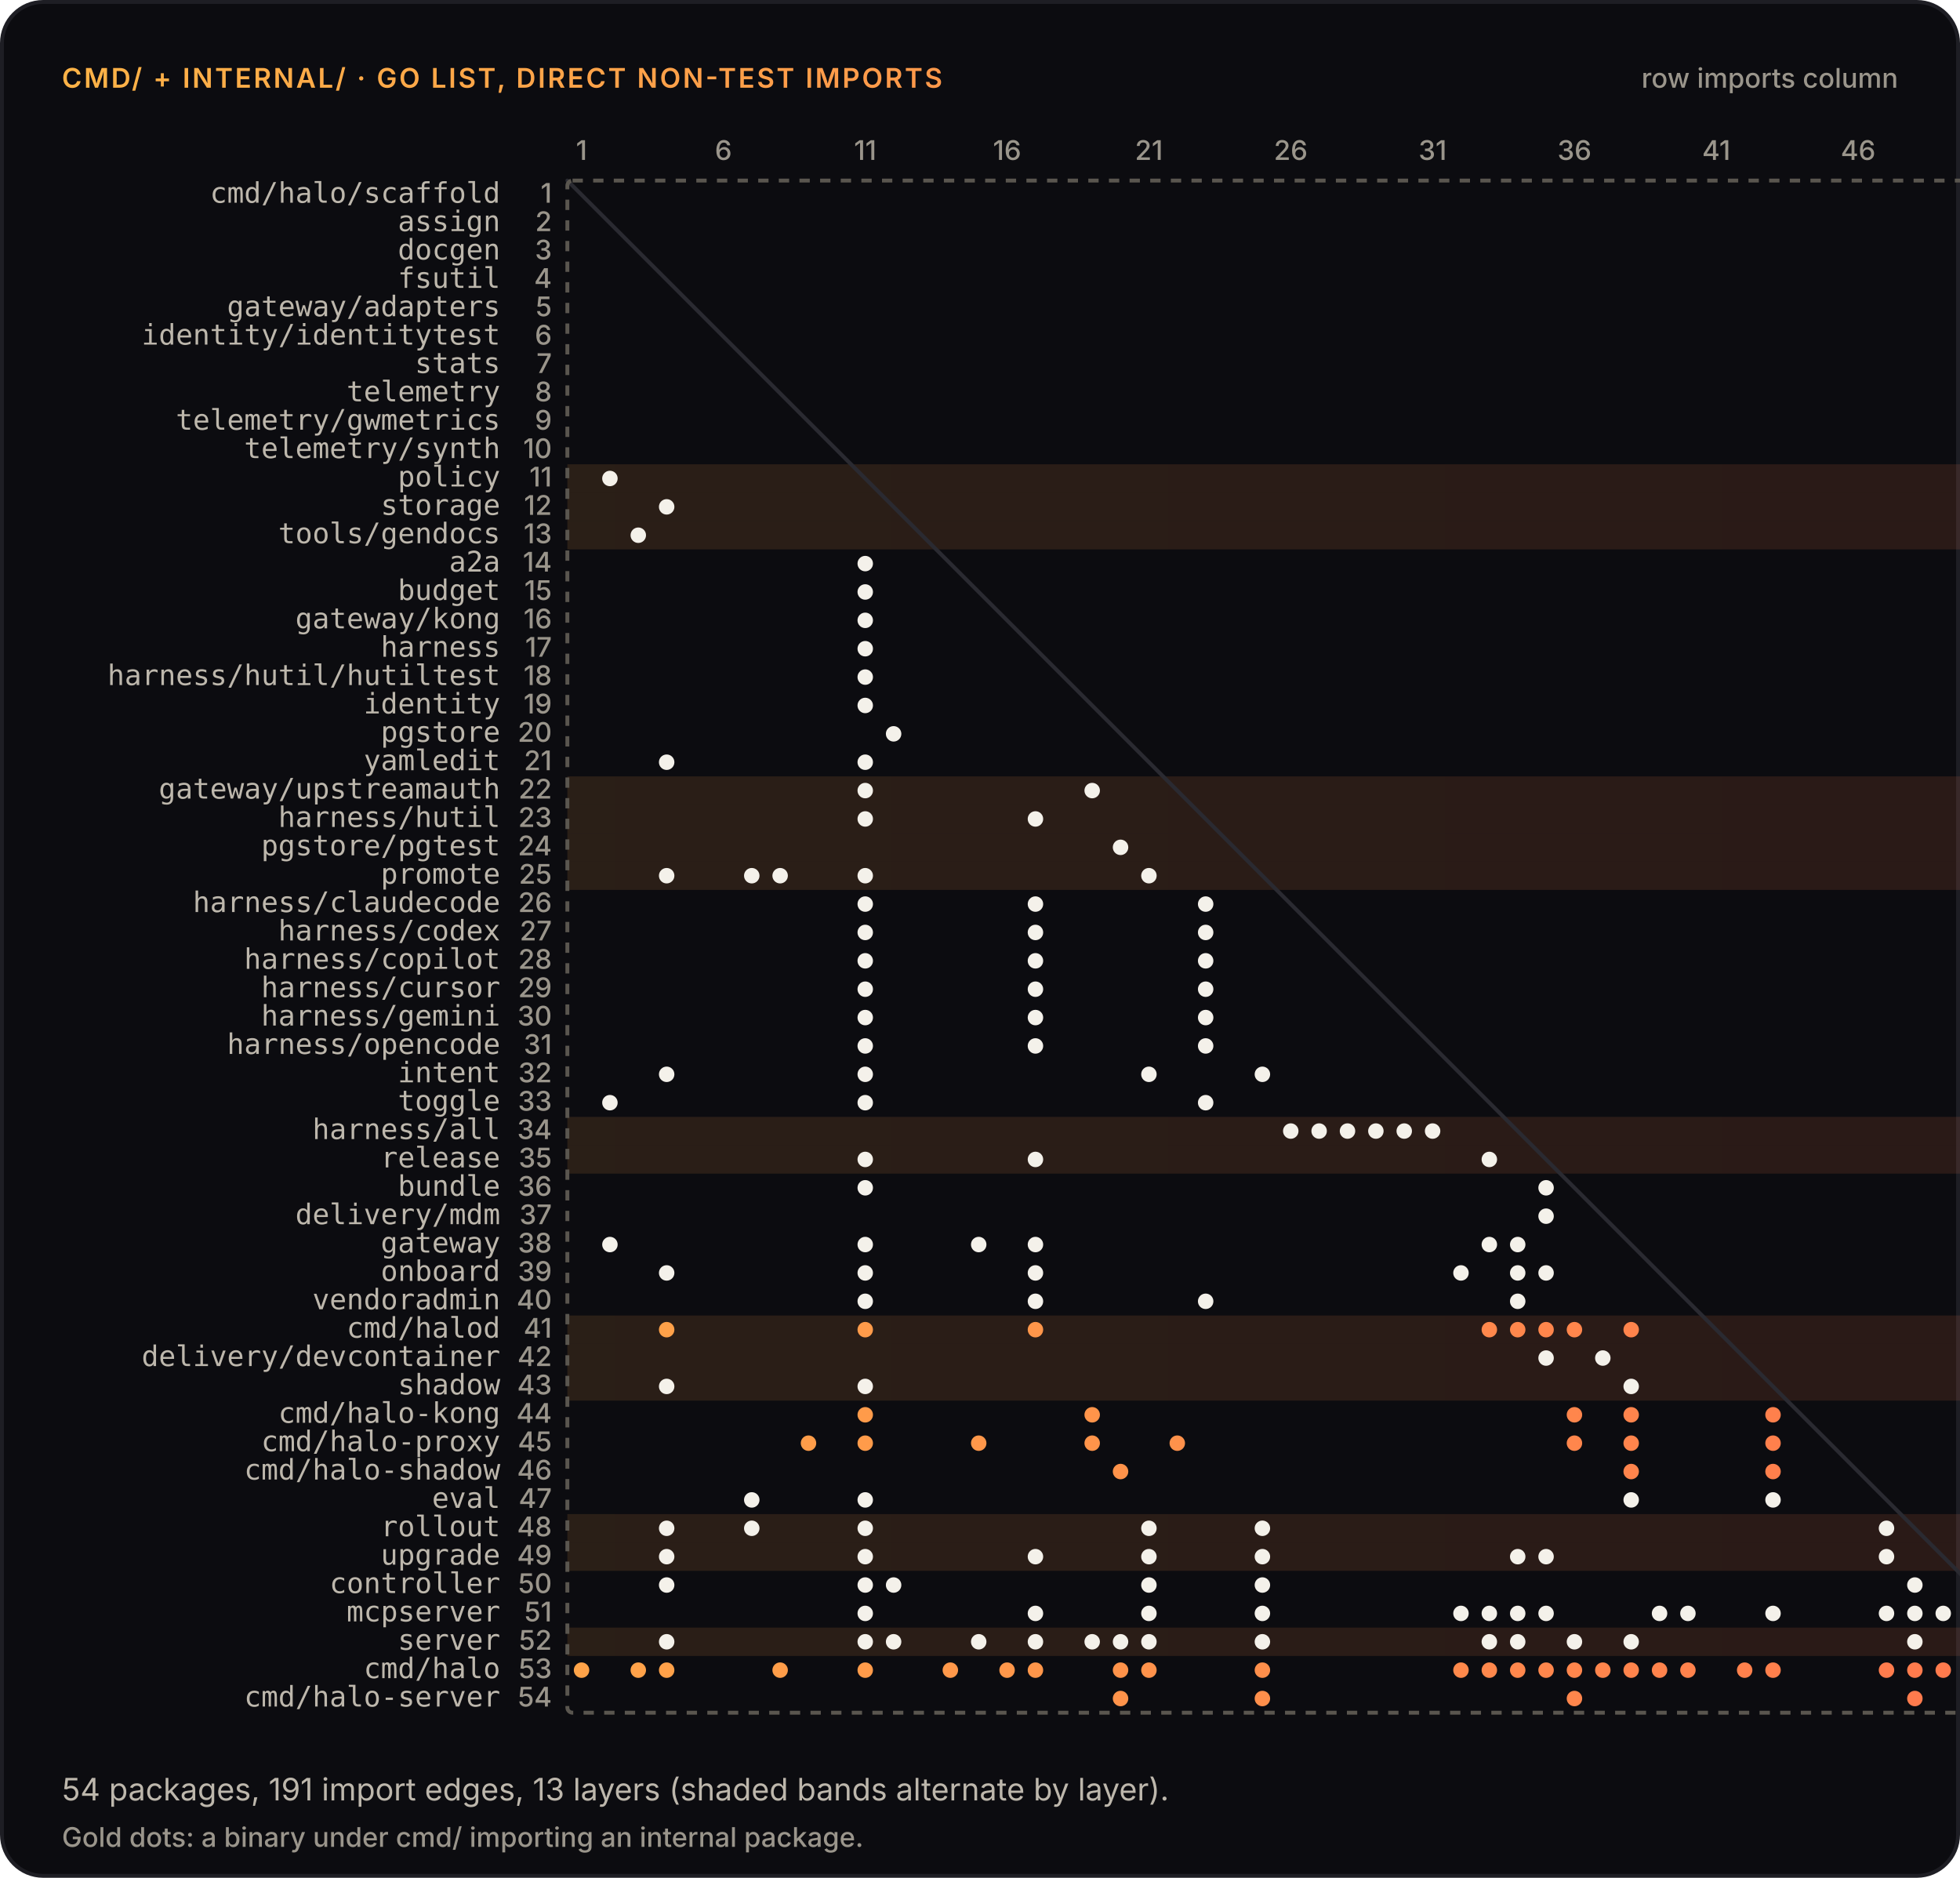
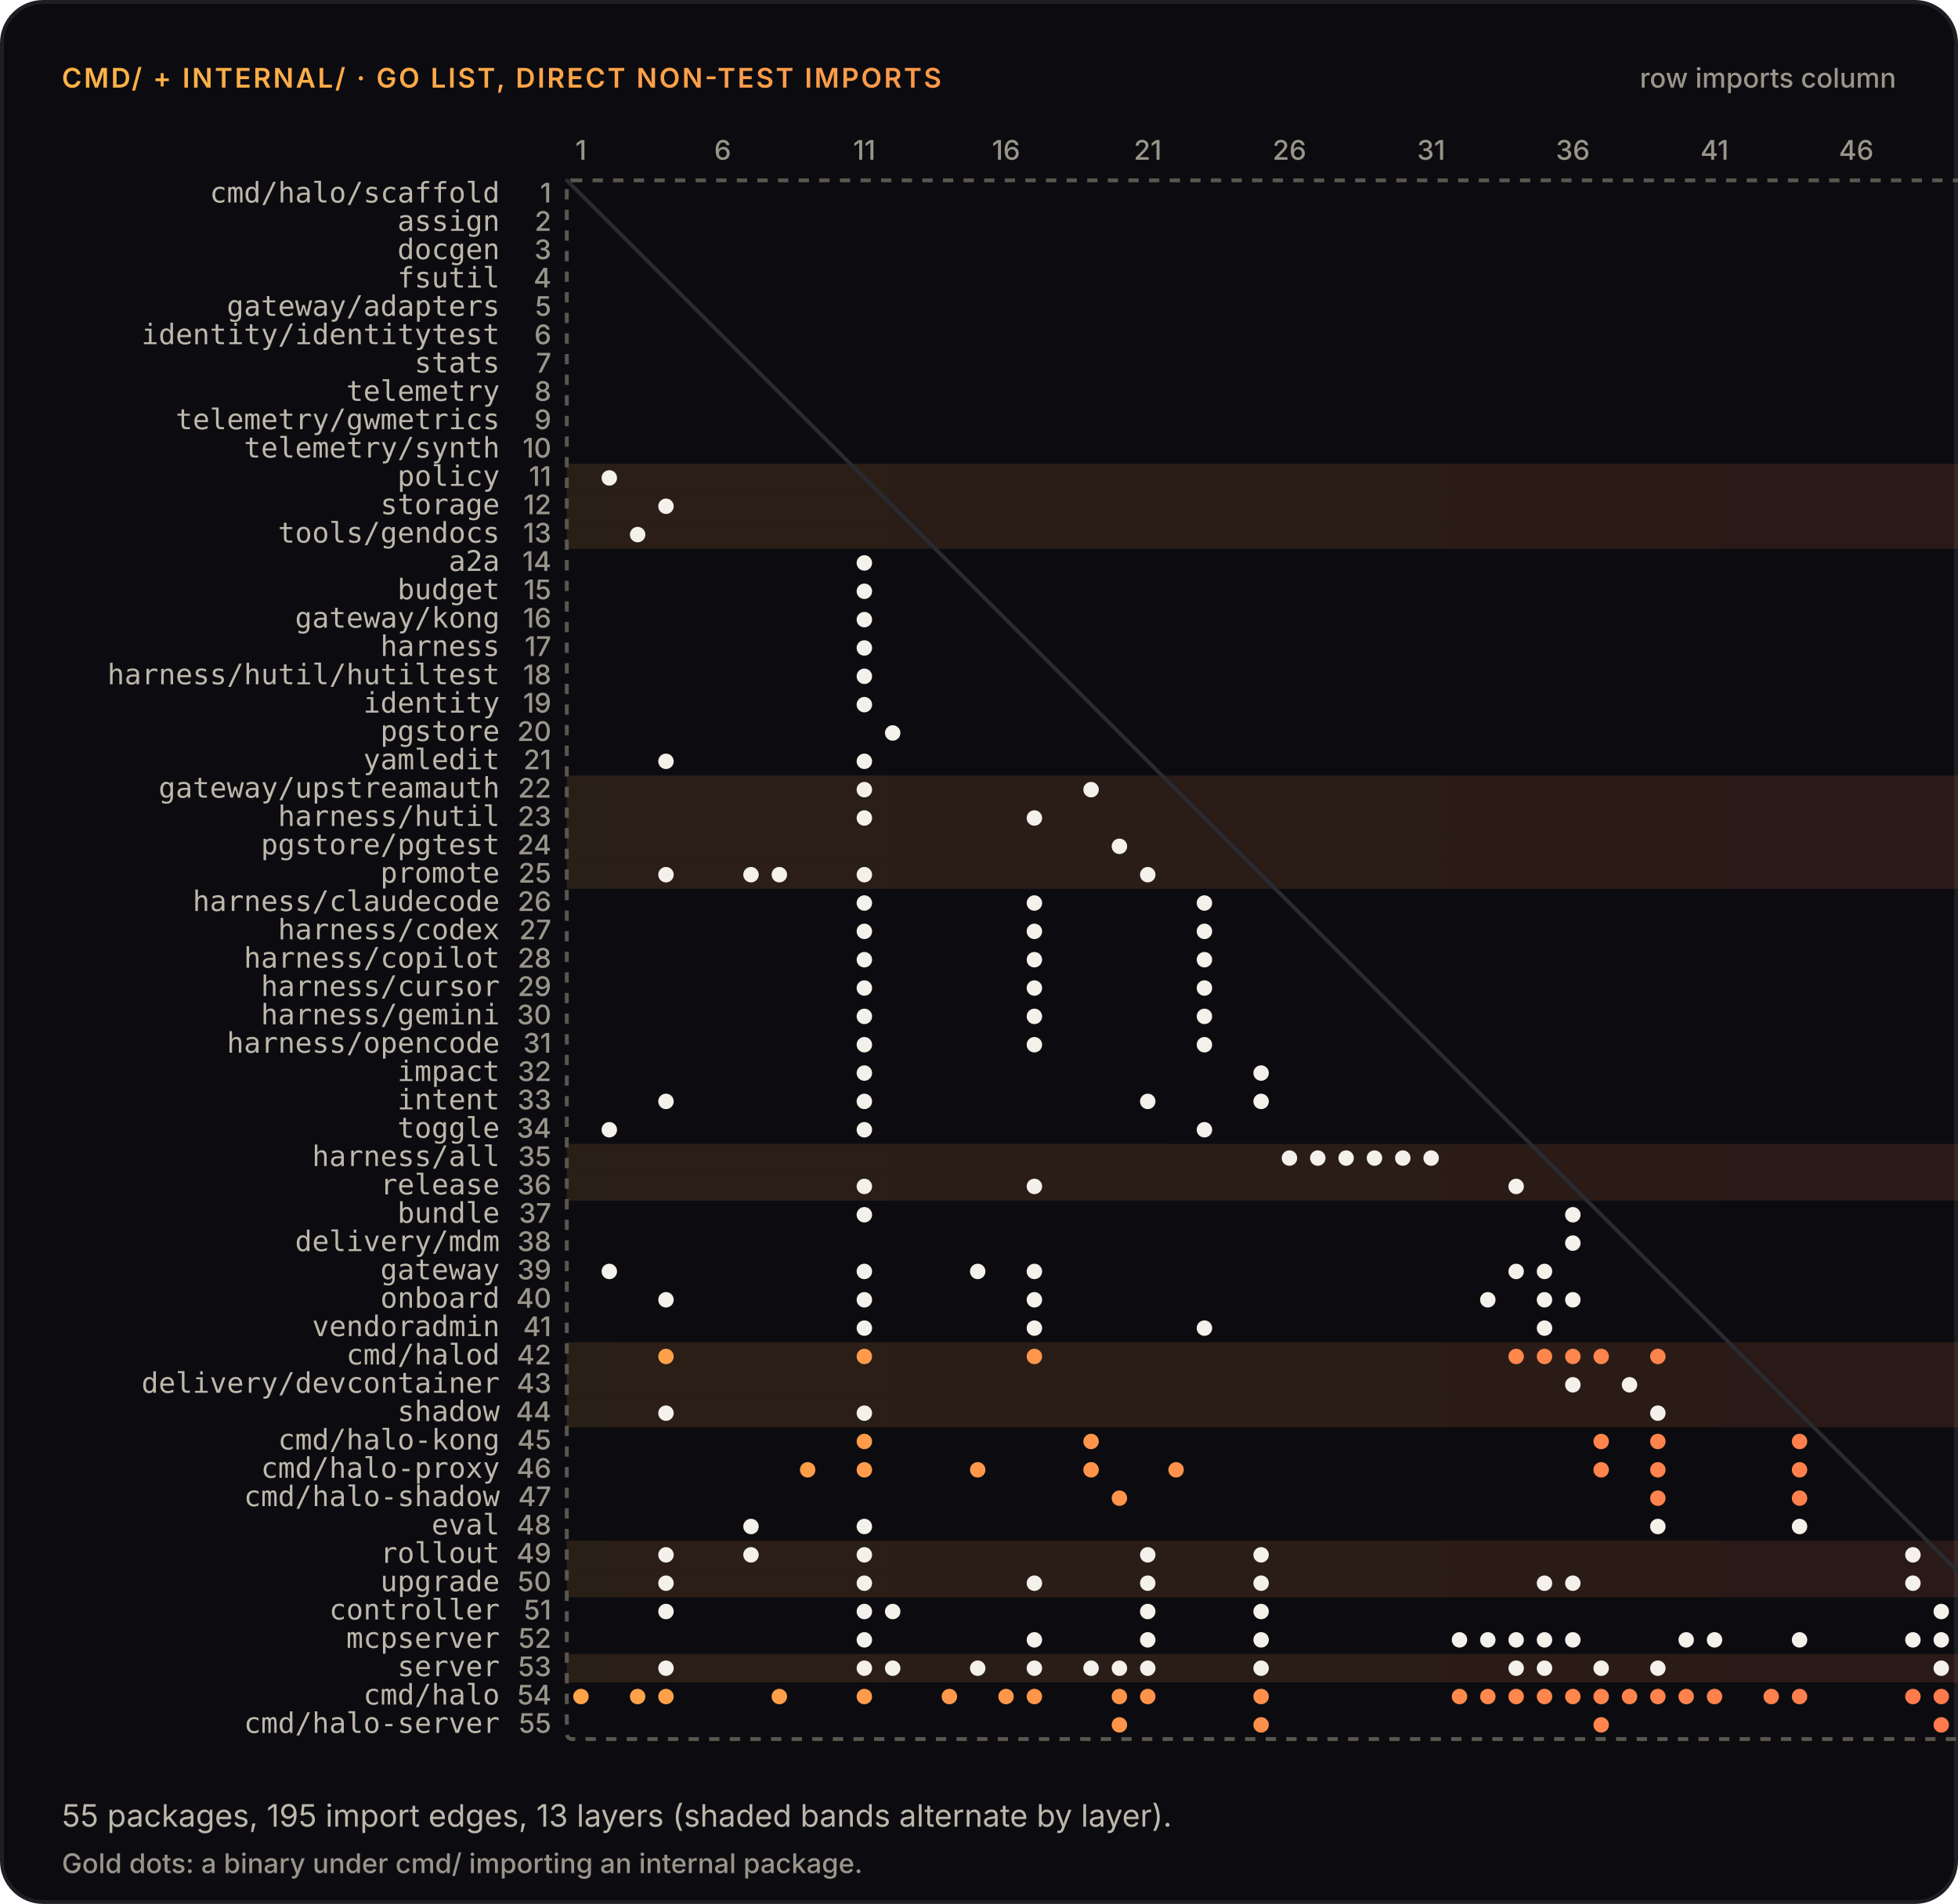
- <svg xmlns="http://www.w3.org/2000/svg" viewBox="0 0 760 728" width="760" height="728" role="img" aria-labelledby="t d" font-family="ui-sans-serif,-apple-system,Inter,'Segoe UI',sans-serif">
+ <svg xmlns="http://www.w3.org/2000/svg" viewBox="0 0 760 739" width="760" height="739" role="img" aria-labelledby="t d" font-family="ui-sans-serif,-apple-system,Inter,'Segoe UI',sans-serif">
  <style>
.cv{fill:#0c0c10;stroke:#1e1e24;stroke-width:1.5}
.card{fill:#121217;stroke:#2a2a31;stroke-width:1.5}
.soft{fill:url(#gs)}
.ring{fill:none;stroke:url(#ga);stroke-width:1.5}
.dcard{fill:#2a1414;stroke:#ff7a7a;stroke-width:1.5}
.ghost{fill:none;stroke:#5a564f;stroke-width:1.5;stroke-dasharray:4 4}
.zone{fill:#0f0f14;stroke:#24242b;stroke-width:1.5}
.chip{fill:#1a1a20;stroke:#2a2a31;stroke-width:1}
text{font-family:ui-sans-serif,-apple-system,Inter,'Segoe UI',sans-serif}
.t{font-size:13.5px;font-weight:600;fill:#f4f1ea}
.tm{font:600 12.5px ui-monospace,'SF Mono','JetBrains Mono',Menlo,Consolas,monospace;fill:#f4f1ea}
.td{fill:#ff7a7a}
.s{font-size:12px;fill:#bdb7ac}
.m{font:11px ui-monospace,'SF Mono','JetBrains Mono',Menlo,Consolas,monospace;fill:#bdb7ac}
.xs{font-size:10.5px;font-weight:500;fill:#9a958b}
.xm{font-family:ui-monospace,'SF Mono','JetBrains Mono',Menlo,Consolas,monospace;font-weight:400}
.xa{fill:url(#ga);font-weight:600}
.xd{fill:#ff7a7a;font-weight:600}
.xw{fill:#16130f;font-weight:600}
.k{font-size:10.5px;font-weight:600;letter-spacing:.08em;fill:#9a958b}
.ka{fill:url(#ga)}
.h1{font-size:42px;font-weight:700;letter-spacing:-.02em;fill:#f4f1ea}
.ln,.la,.ld,.lm{fill:none;stroke-width:1.5;stroke-linecap:round;stroke-linejoin:round}
.ln{stroke:#5a564f}.la{stroke:url(#ga)}.ld{stroke:#ff7a7a}.lm{stroke:#2a2a31}
.lane{stroke:#2a2a31;stroke-width:1.5;stroke-dasharray:3 4}
.dash{stroke-dasharray:5 5}
.dl{fill:#5a564f}.da{fill:url(#ga)}.dd{fill:#ff7a7a}
.pl{fill:#0c0c10}.pa{fill:#0c0c10;stroke:url(#ga);stroke-width:1}
.pd{fill:#2a1414;stroke:#ff7a7a;stroke-width:1}.ps{fill:url(#ga)}
.fa{fill:url(#ga)}.fs{fill:url(#gs)}.fm{fill:#1a1a20}.fd{fill:#ff7a7a}.ft{fill:#f4f1ea}
.bdg{fill:url(#ga)}.bn{font-size:9.5px;font-weight:700;fill:#16130f}
.ic{fill:none;stroke:url(#ga);stroke-width:1.75;stroke-linecap:round;stroke-linejoin:round}
.pkt{fill:url(#ga)}
.grow{transform-box:fill-box;transform-origin:left;animation:grow 4.8s cubic-bezier(.6,0,.2,1) infinite}
@keyframes grow{0%{transform:scaleX(.08)}25%{transform:scaleX(.3)}50%{transform:scaleX(.55)}75%,100%{transform:scaleX(1)}}
.flow{stroke-dasharray:4 6;animation:flow 1.1s linear infinite}
@keyframes flow{to{stroke-dashoffset:-20}}
.blink{animation:blink 3.2s ease-in-out infinite}
@keyframes blink{0%,100%{opacity:.18}35%,65%{opacity:1}}
.pulse{transform-box:fill-box;transform-origin:center;animation:pulse 2.8s ease-out infinite}
@keyframes pulse{0%{opacity:.55;transform:scale(.6)}100%{opacity:0;transform:scale(1.5)}}
@media (prefers-reduced-motion:reduce){.flow,.blink,.pulse,.grow{animation:none}.blink{opacity:1}.pulse,.pkt{display:none}}
</style>
  <defs>
    <linearGradient id="ga" gradientUnits="userSpaceOnUse" x1="0" y1="0" x2="760" y2="0">
      <stop offset="0" stop-color="#ffb547" />
      <stop offset="1" stop-color="#ff7a4d" />
    </linearGradient>
    <linearGradient id="gs" gradientUnits="userSpaceOnUse" x1="0" y1="0" x2="760" y2="0">
      <stop offset="0" stop-color="#ffb547" stop-opacity="0.12" />
      <stop offset="1" stop-color="#ff7a4d" stop-opacity="0.12" />
    </linearGradient>
    <filter id="sh" x="-10%" y="-10%" width="120%" height="140%">
      <feDropShadow dx="0" dy="1" stdDeviation="1.6" flood-color="#000000" flood-opacity="0.5" />
    </filter>
  </defs>
-   <rect class="cv" x=".75" y=".75" width="758.5" height="726.5" rx="16" />
+   <rect class="cv" x=".75" y=".75" width="758.5" height="737.5" rx="16" />
  <text class="k ka" x="24" y="34">CMD/ + INTERNAL/ · GO LIST, DIRECT NON-TEST IMPORTS</text>
  <text class="xs" x="736" y="34" text-anchor="end">row imports column</text>
  <text class="m" x="194" y="78.6" text-anchor="end">cmd/halo/scaffold</text>
  <text class="xs" x="214" y="78.6" text-anchor="end">1</text>
  <text class="m" x="194" y="89.6" text-anchor="end">assign</text>
  <text class="xs" x="214" y="89.6" text-anchor="end">2</text>
  <text class="m" x="194" y="100.6" text-anchor="end">docgen</text>
  <text class="xs" x="214" y="100.6" text-anchor="end">3</text>
  <text class="m" x="194" y="111.6" text-anchor="end">fsutil</text>
  <text class="xs" x="214" y="111.6" text-anchor="end">4</text>
  <text class="m" x="194" y="122.6" text-anchor="end">gateway/adapters</text>
  <text class="xs" x="214" y="122.6" text-anchor="end">5</text>
  <text class="m" x="194" y="133.6" text-anchor="end">identity/identitytest</text>
  <text class="xs" x="214" y="133.6" text-anchor="end">6</text>
  <text class="m" x="194" y="144.6" text-anchor="end">stats</text>
  <text class="xs" x="214" y="144.6" text-anchor="end">7</text>
  <text class="m" x="194" y="155.6" text-anchor="end">telemetry</text>
  <text class="xs" x="214" y="155.6" text-anchor="end">8</text>
  <text class="m" x="194" y="166.6" text-anchor="end">telemetry/gwmetrics</text>
  <text class="xs" x="214" y="166.6" text-anchor="end">9</text>
  <text class="m" x="194" y="177.6" text-anchor="end">telemetry/synth</text>
  <text class="xs" x="214" y="177.6" text-anchor="end">10</text>
-   <rect class="fs" x="220" y="180" width="594" height="11" />
+   <rect class="fs" x="220" y="180" width="605" height="11" />
  <text class="m" x="194" y="188.6" text-anchor="end">policy</text>
  <text class="xs" x="214" y="188.6" text-anchor="end">11</text>
-   <rect class="fs" x="220" y="191" width="594" height="11" />
+   <rect class="fs" x="220" y="191" width="605" height="11" />
  <text class="m" x="194" y="199.6" text-anchor="end">storage</text>
  <text class="xs" x="214" y="199.6" text-anchor="end">12</text>
-   <rect class="fs" x="220" y="202" width="594" height="11" />
+   <rect class="fs" x="220" y="202" width="605" height="11" />
  <text class="m" x="194" y="210.6" text-anchor="end">tools/gendocs</text>
  <text class="xs" x="214" y="210.6" text-anchor="end">13</text>
  <text class="m" x="194" y="221.6" text-anchor="end">a2a</text>
  <text class="xs" x="214" y="221.6" text-anchor="end">14</text>
  <text class="m" x="194" y="232.6" text-anchor="end">budget</text>
  <text class="xs" x="214" y="232.6" text-anchor="end">15</text>
  <text class="m" x="194" y="243.6" text-anchor="end">gateway/kong</text>
  <text class="xs" x="214" y="243.6" text-anchor="end">16</text>
  <text class="m" x="194" y="254.6" text-anchor="end">harness</text>
  <text class="xs" x="214" y="254.6" text-anchor="end">17</text>
  <text class="m" x="194" y="265.6" text-anchor="end">harness/hutil/hutiltest</text>
  <text class="xs" x="214" y="265.6" text-anchor="end">18</text>
  <text class="m" x="194" y="276.6" text-anchor="end">identity</text>
  <text class="xs" x="214" y="276.6" text-anchor="end">19</text>
  <text class="m" x="194" y="287.6" text-anchor="end">pgstore</text>
  <text class="xs" x="214" y="287.6" text-anchor="end">20</text>
  <text class="m" x="194" y="298.6" text-anchor="end">yamledit</text>
  <text class="xs" x="214" y="298.6" text-anchor="end">21</text>
-   <rect class="fs" x="220" y="301" width="594" height="11" />
+   <rect class="fs" x="220" y="301" width="605" height="11" />
  <text class="m" x="194" y="309.6" text-anchor="end">gateway/upstreamauth</text>
  <text class="xs" x="214" y="309.6" text-anchor="end">22</text>
-   <rect class="fs" x="220" y="312" width="594" height="11" />
+   <rect class="fs" x="220" y="312" width="605" height="11" />
  <text class="m" x="194" y="320.6" text-anchor="end">harness/hutil</text>
  <text class="xs" x="214" y="320.6" text-anchor="end">23</text>
-   <rect class="fs" x="220" y="323" width="594" height="11" />
+   <rect class="fs" x="220" y="323" width="605" height="11" />
  <text class="m" x="194" y="331.6" text-anchor="end">pgstore/pgtest</text>
  <text class="xs" x="214" y="331.6" text-anchor="end">24</text>
-   <rect class="fs" x="220" y="334" width="594" height="11" />
+   <rect class="fs" x="220" y="334" width="605" height="11" />
  <text class="m" x="194" y="342.6" text-anchor="end">promote</text>
  <text class="xs" x="214" y="342.6" text-anchor="end">25</text>
  <text class="m" x="194" y="353.6" text-anchor="end">harness/claudecode</text>
  <text class="xs" x="214" y="353.6" text-anchor="end">26</text>
  <text class="m" x="194" y="364.6" text-anchor="end">harness/codex</text>
  <text class="xs" x="214" y="364.6" text-anchor="end">27</text>
  <text class="m" x="194" y="375.6" text-anchor="end">harness/copilot</text>
  <text class="xs" x="214" y="375.6" text-anchor="end">28</text>
  <text class="m" x="194" y="386.6" text-anchor="end">harness/cursor</text>
  <text class="xs" x="214" y="386.6" text-anchor="end">29</text>
  <text class="m" x="194" y="397.6" text-anchor="end">harness/gemini</text>
  <text class="xs" x="214" y="397.6" text-anchor="end">30</text>
  <text class="m" x="194" y="408.6" text-anchor="end">harness/opencode</text>
  <text class="xs" x="214" y="408.6" text-anchor="end">31</text>
-   <text class="m" x="194" y="419.6" text-anchor="end">intent</text>
+   <text class="m" x="194" y="419.6" text-anchor="end">impact</text>
  <text class="xs" x="214" y="419.6" text-anchor="end">32</text>
-   <text class="m" x="194" y="430.6" text-anchor="end">toggle</text>
+   <text class="m" x="194" y="430.6" text-anchor="end">intent</text>
  <text class="xs" x="214" y="430.6" text-anchor="end">33</text>
-   <rect class="fs" x="220" y="433" width="594" height="11" />
-   <text class="m" x="194" y="441.6" text-anchor="end">harness/all</text>
+   <text class="m" x="194" y="441.6" text-anchor="end">toggle</text>
  <text class="xs" x="214" y="441.6" text-anchor="end">34</text>
-   <rect class="fs" x="220" y="444" width="594" height="11" />
-   <text class="m" x="194" y="452.6" text-anchor="end">release</text>
+   <rect class="fs" x="220" y="444" width="605" height="11" />
+   <text class="m" x="194" y="452.6" text-anchor="end">harness/all</text>
  <text class="xs" x="214" y="452.6" text-anchor="end">35</text>
-   <text class="m" x="194" y="463.6" text-anchor="end">bundle</text>
+   <rect class="fs" x="220" y="455" width="605" height="11" />
+   <text class="m" x="194" y="463.6" text-anchor="end">release</text>
  <text class="xs" x="214" y="463.6" text-anchor="end">36</text>
-   <text class="m" x="194" y="474.6" text-anchor="end">delivery/mdm</text>
+   <text class="m" x="194" y="474.6" text-anchor="end">bundle</text>
  <text class="xs" x="214" y="474.6" text-anchor="end">37</text>
-   <text class="m" x="194" y="485.6" text-anchor="end">gateway</text>
+   <text class="m" x="194" y="485.6" text-anchor="end">delivery/mdm</text>
  <text class="xs" x="214" y="485.6" text-anchor="end">38</text>
-   <text class="m" x="194" y="496.6" text-anchor="end">onboard</text>
+   <text class="m" x="194" y="496.6" text-anchor="end">gateway</text>
  <text class="xs" x="214" y="496.6" text-anchor="end">39</text>
-   <text class="m" x="194" y="507.6" text-anchor="end">vendoradmin</text>
+   <text class="m" x="194" y="507.6" text-anchor="end">onboard</text>
  <text class="xs" x="214" y="507.6" text-anchor="end">40</text>
-   <rect class="fs" x="220" y="510" width="594" height="11" />
-   <text class="m" x="194" y="518.6" text-anchor="end">cmd/halod</text>
+   <text class="m" x="194" y="518.6" text-anchor="end">vendoradmin</text>
  <text class="xs" x="214" y="518.6" text-anchor="end">41</text>
-   <rect class="fs" x="220" y="521" width="594" height="11" />
-   <text class="m" x="194" y="529.6" text-anchor="end">delivery/devcontainer</text>
+   <rect class="fs" x="220" y="521" width="605" height="11" />
+   <text class="m" x="194" y="529.6" text-anchor="end">cmd/halod</text>
  <text class="xs" x="214" y="529.6" text-anchor="end">42</text>
-   <rect class="fs" x="220" y="532" width="594" height="11" />
-   <text class="m" x="194" y="540.6" text-anchor="end">shadow</text>
+   <rect class="fs" x="220" y="532" width="605" height="11" />
+   <text class="m" x="194" y="540.6" text-anchor="end">delivery/devcontainer</text>
  <text class="xs" x="214" y="540.6" text-anchor="end">43</text>
-   <text class="m" x="194" y="551.6" text-anchor="end">cmd/halo-kong</text>
+   <rect class="fs" x="220" y="543" width="605" height="11" />
+   <text class="m" x="194" y="551.6" text-anchor="end">shadow</text>
  <text class="xs" x="214" y="551.6" text-anchor="end">44</text>
-   <text class="m" x="194" y="562.6" text-anchor="end">cmd/halo-proxy</text>
+   <text class="m" x="194" y="562.6" text-anchor="end">cmd/halo-kong</text>
  <text class="xs" x="214" y="562.6" text-anchor="end">45</text>
-   <text class="m" x="194" y="573.6" text-anchor="end">cmd/halo-shadow</text>
+   <text class="m" x="194" y="573.6" text-anchor="end">cmd/halo-proxy</text>
  <text class="xs" x="214" y="573.6" text-anchor="end">46</text>
-   <text class="m" x="194" y="584.6" text-anchor="end">eval</text>
+   <text class="m" x="194" y="584.6" text-anchor="end">cmd/halo-shadow</text>
  <text class="xs" x="214" y="584.6" text-anchor="end">47</text>
-   <rect class="fs" x="220" y="587" width="594" height="11" />
-   <text class="m" x="194" y="595.6" text-anchor="end">rollout</text>
+   <text class="m" x="194" y="595.6" text-anchor="end">eval</text>
  <text class="xs" x="214" y="595.6" text-anchor="end">48</text>
-   <rect class="fs" x="220" y="598" width="594" height="11" />
-   <text class="m" x="194" y="606.6" text-anchor="end">upgrade</text>
+   <rect class="fs" x="220" y="598" width="605" height="11" />
+   <text class="m" x="194" y="606.6" text-anchor="end">rollout</text>
  <text class="xs" x="214" y="606.6" text-anchor="end">49</text>
-   <text class="m" x="194" y="617.6" text-anchor="end">controller</text>
+   <rect class="fs" x="220" y="609" width="605" height="11" />
+   <text class="m" x="194" y="617.6" text-anchor="end">upgrade</text>
  <text class="xs" x="214" y="617.6" text-anchor="end">50</text>
-   <text class="m" x="194" y="628.6" text-anchor="end">mcpserver</text>
+   <text class="m" x="194" y="628.6" text-anchor="end">controller</text>
  <text class="xs" x="214" y="628.6" text-anchor="end">51</text>
-   <rect class="fs" x="220" y="631" width="594" height="11" />
-   <text class="m" x="194" y="639.6" text-anchor="end">server</text>
+   <text class="m" x="194" y="639.6" text-anchor="end">mcpserver</text>
  <text class="xs" x="214" y="639.6" text-anchor="end">52</text>
-   <text class="m" x="194" y="650.6" text-anchor="end">cmd/halo</text>
+   <rect class="fs" x="220" y="642" width="605" height="11" />
+   <text class="m" x="194" y="650.6" text-anchor="end">server</text>
  <text class="xs" x="214" y="650.6" text-anchor="end">53</text>
-   <text class="m" x="194" y="661.6" text-anchor="end">cmd/halo-server</text>
+   <text class="m" x="194" y="661.6" text-anchor="end">cmd/halo</text>
  <text class="xs" x="214" y="661.6" text-anchor="end">54</text>
+   <text class="m" x="194" y="672.6" text-anchor="end">cmd/halo-server</text>
+   <text class="xs" x="214" y="672.6" text-anchor="end">55</text>
  <text class="xs" x="225.5" y="62" text-anchor="middle">1</text>
  <text class="xs" x="280.5" y="62" text-anchor="middle">6</text>
  <text class="xs" x="335.5" y="62" text-anchor="middle">11</text>
  <text class="xs" x="390.5" y="62" text-anchor="middle">16</text>
  <text class="xs" x="445.5" y="62" text-anchor="middle">21</text>
  <text class="xs" x="500.5" y="62" text-anchor="middle">26</text>
  <text class="xs" x="555.5" y="62" text-anchor="middle">31</text>
  <text class="xs" x="610.5" y="62" text-anchor="middle">36</text>
  <text class="xs" x="665.5" y="62" text-anchor="middle">41</text>
  <text class="xs" x="720.5" y="62" text-anchor="middle">46</text>
  <text class="xs" x="775.5" y="62" text-anchor="middle">51</text>
-   <path class="lm" d="M220 70L814 664" />
-   <rect class="ghost" x="220" y="70" width="594" height="594" rx="2" />
+   <path class="lm" d="M220 70L825 675" />
+   <rect class="ghost" x="220" y="70" width="605" height="605" rx="2" />
  <circle class="ft" cx="236.5" cy="185.5" r="3" />
  <circle class="ft" cx="258.5" cy="196.5" r="3" />
  <circle class="ft" cx="247.5" cy="207.5" r="3" />
  <circle class="ft" cx="335.5" cy="218.5" r="3" />
  <circle class="ft" cx="335.5" cy="229.5" r="3" />
  <circle class="ft" cx="335.5" cy="240.5" r="3" />
  <circle class="ft" cx="335.5" cy="251.5" r="3" />
  <circle class="ft" cx="335.5" cy="262.5" r="3" />
  <circle class="ft" cx="335.5" cy="273.5" r="3" />
  <circle class="ft" cx="346.5" cy="284.5" r="3" />
  <circle class="ft" cx="258.5" cy="295.5" r="3" />
  <circle class="ft" cx="335.5" cy="295.5" r="3" />
  <circle class="ft" cx="423.5" cy="306.5" r="3" />
  <circle class="ft" cx="335.5" cy="306.5" r="3" />
  <circle class="ft" cx="401.5" cy="317.5" r="3" />
  <circle class="ft" cx="335.5" cy="317.5" r="3" />
  <circle class="ft" cx="434.5" cy="328.5" r="3" />
  <circle class="ft" cx="258.5" cy="339.5" r="3" />
  <circle class="ft" cx="335.5" cy="339.5" r="3" />
  <circle class="ft" cx="291.5" cy="339.5" r="3" />
  <circle class="ft" cx="302.5" cy="339.5" r="3" />
  <circle class="ft" cx="445.5" cy="339.5" r="3" />
  <circle class="ft" cx="401.5" cy="350.5" r="3" />
  <circle class="ft" cx="467.5" cy="350.5" r="3" />
  <circle class="ft" cx="335.5" cy="350.5" r="3" />
  <circle class="ft" cx="401.5" cy="361.5" r="3" />
  <circle class="ft" cx="467.5" cy="361.5" r="3" />
  <circle class="ft" cx="335.5" cy="361.5" r="3" />
  <circle class="ft" cx="401.5" cy="372.5" r="3" />
  <circle class="ft" cx="467.5" cy="372.5" r="3" />
  <circle class="ft" cx="335.5" cy="372.5" r="3" />
  <circle class="ft" cx="401.5" cy="383.5" r="3" />
  <circle class="ft" cx="467.5" cy="383.5" r="3" />
  <circle class="ft" cx="335.5" cy="383.5" r="3" />
  <circle class="ft" cx="401.5" cy="394.5" r="3" />
  <circle class="ft" cx="467.5" cy="394.5" r="3" />
  <circle class="ft" cx="335.5" cy="394.5" r="3" />
  <circle class="ft" cx="401.5" cy="405.5" r="3" />
  <circle class="ft" cx="467.5" cy="405.5" r="3" />
  <circle class="ft" cx="335.5" cy="405.5" r="3" />
-   <circle class="ft" cx="258.5" cy="416.5" r="3" />
  <circle class="ft" cx="335.5" cy="416.5" r="3" />
  <circle class="ft" cx="489.5" cy="416.5" r="3" />
-   <circle class="ft" cx="445.5" cy="416.5" r="3" />
-   <circle class="ft" cx="236.5" cy="427.5" r="3" />
-   <circle class="ft" cx="467.5" cy="427.5" r="3" />
+   <circle class="ft" cx="258.5" cy="427.5" r="3" />
  <circle class="ft" cx="335.5" cy="427.5" r="3" />
-   <circle class="ft" cx="500.5" cy="438.5" r="3" />
-   <circle class="ft" cx="511.5" cy="438.5" r="3" />
-   <circle class="ft" cx="522.5" cy="438.5" r="3" />
-   <circle class="ft" cx="533.5" cy="438.5" r="3" />
-   <circle class="ft" cx="544.5" cy="438.5" r="3" />
-   <circle class="ft" cx="555.5" cy="438.5" r="3" />
-   <circle class="ft" cx="401.5" cy="449.5" r="3" />
-   <circle class="ft" cx="335.5" cy="449.5" r="3" />
-   <circle class="ft" cx="577.5" cy="449.5" r="3" />
+   <circle class="ft" cx="489.5" cy="427.5" r="3" />
+   <circle class="ft" cx="445.5" cy="427.5" r="3" />
+   <circle class="ft" cx="236.5" cy="438.5" r="3" />
+   <circle class="ft" cx="467.5" cy="438.5" r="3" />
+   <circle class="ft" cx="335.5" cy="438.5" r="3" />
+   <circle class="ft" cx="500.5" cy="449.5" r="3" />
+   <circle class="ft" cx="511.5" cy="449.5" r="3" />
+   <circle class="ft" cx="522.5" cy="449.5" r="3" />
+   <circle class="ft" cx="533.5" cy="449.5" r="3" />
+   <circle class="ft" cx="544.5" cy="449.5" r="3" />
+   <circle class="ft" cx="555.5" cy="449.5" r="3" />
+   <circle class="ft" cx="401.5" cy="460.5" r="3" />
  <circle class="ft" cx="335.5" cy="460.5" r="3" />
-   <circle class="ft" cx="599.5" cy="460.5" r="3" />
-   <circle class="ft" cx="599.5" cy="471.5" r="3" />
-   <circle class="ft" cx="236.5" cy="482.5" r="3" />
-   <circle class="ft" cx="379.5" cy="482.5" r="3" />
-   <circle class="ft" cx="401.5" cy="482.5" r="3" />
-   <circle class="ft" cx="588.5" cy="482.5" r="3" />
-   <circle class="ft" cx="335.5" cy="482.5" r="3" />
-   <circle class="ft" cx="577.5" cy="482.5" r="3" />
-   <circle class="ft" cx="258.5" cy="493.5" r="3" />
+   <circle class="ft" cx="588.5" cy="460.5" r="3" />
+   <circle class="ft" cx="335.5" cy="471.5" r="3" />
+   <circle class="ft" cx="610.5" cy="471.5" r="3" />
+   <circle class="ft" cx="610.5" cy="482.5" r="3" />
+   <circle class="ft" cx="236.5" cy="493.5" r="3" />
+   <circle class="ft" cx="379.5" cy="493.5" r="3" />
  <circle class="ft" cx="401.5" cy="493.5" r="3" />
+   <circle class="ft" cx="599.5" cy="493.5" r="3" />
+   <circle class="ft" cx="335.5" cy="493.5" r="3" />
  <circle class="ft" cx="588.5" cy="493.5" r="3" />
-   <circle class="ft" cx="566.5" cy="493.5" r="3" />
-   <circle class="ft" cx="335.5" cy="493.5" r="3" />
-   <circle class="ft" cx="599.5" cy="493.5" r="3" />
+   <circle class="ft" cx="258.5" cy="504.5" r="3" />
  <circle class="ft" cx="401.5" cy="504.5" r="3" />
-   <circle class="ft" cx="588.5" cy="504.5" r="3" />
-   <circle class="ft" cx="467.5" cy="504.5" r="3" />
+   <circle class="ft" cx="599.5" cy="504.5" r="3" />
+   <circle class="ft" cx="577.5" cy="504.5" r="3" />
  <circle class="ft" cx="335.5" cy="504.5" r="3" />
-   <circle class="fa" cx="610.5" cy="515.5" r="3" />
-   <circle class="fa" cx="258.5" cy="515.5" r="3" />
-   <circle class="fa" cx="632.5" cy="515.5" r="3" />
-   <circle class="fa" cx="401.5" cy="515.5" r="3" />
-   <circle class="fa" cx="588.5" cy="515.5" r="3" />
-   <circle class="fa" cx="335.5" cy="515.5" r="3" />
-   <circle class="fa" cx="599.5" cy="515.5" r="3" />
-   <circle class="fa" cx="577.5" cy="515.5" r="3" />
-   <circle class="ft" cx="621.5" cy="526.5" r="3" />
-   <circle class="ft" cx="599.5" cy="526.5" r="3" />
-   <circle class="ft" cx="258.5" cy="537.5" r="3" />
+   <circle class="ft" cx="610.5" cy="504.5" r="3" />
+   <circle class="ft" cx="401.5" cy="515.5" r="3" />
+   <circle class="ft" cx="599.5" cy="515.5" r="3" />
+   <circle class="ft" cx="467.5" cy="515.5" r="3" />
+   <circle class="ft" cx="335.5" cy="515.5" r="3" />
+   <circle class="fa" cx="621.5" cy="526.5" r="3" />
+   <circle class="fa" cx="258.5" cy="526.5" r="3" />
+   <circle class="fa" cx="643.5" cy="526.5" r="3" />
+   <circle class="fa" cx="401.5" cy="526.5" r="3" />
+   <circle class="fa" cx="599.5" cy="526.5" r="3" />
+   <circle class="fa" cx="335.5" cy="526.5" r="3" />
+   <circle class="fa" cx="610.5" cy="526.5" r="3" />
+   <circle class="fa" cx="588.5" cy="526.5" r="3" />
  <circle class="ft" cx="632.5" cy="537.5" r="3" />
-   <circle class="ft" cx="335.5" cy="537.5" r="3" />
-   <circle class="fa" cx="610.5" cy="548.5" r="3" />
-   <circle class="fa" cx="632.5" cy="548.5" r="3" />
-   <circle class="fa" cx="423.5" cy="548.5" r="3" />
-   <circle class="fa" cx="335.5" cy="548.5" r="3" />
-   <circle class="fa" cx="687.5" cy="548.5" r="3" />
-   <circle class="fa" cx="379.5" cy="559.5" r="3" />
-   <circle class="fa" cx="610.5" cy="559.5" r="3" />
-   <circle class="fa" cx="632.5" cy="559.5" r="3" />
-   <circle class="fa" cx="456.5" cy="559.5" r="3" />
+   <circle class="ft" cx="610.5" cy="537.5" r="3" />
+   <circle class="ft" cx="258.5" cy="548.5" r="3" />
+   <circle class="ft" cx="643.5" cy="548.5" r="3" />
+   <circle class="ft" cx="335.5" cy="548.5" r="3" />
+   <circle class="fa" cx="621.5" cy="559.5" r="3" />
+   <circle class="fa" cx="643.5" cy="559.5" r="3" />
  <circle class="fa" cx="423.5" cy="559.5" r="3" />
  <circle class="fa" cx="335.5" cy="559.5" r="3" />
-   <circle class="fa" cx="687.5" cy="559.5" r="3" />
-   <circle class="fa" cx="313.5" cy="559.5" r="3" />
-   <circle class="fa" cx="632.5" cy="570.5" r="3" />
-   <circle class="fa" cx="434.5" cy="570.5" r="3" />
-   <circle class="fa" cx="687.5" cy="570.5" r="3" />
-   <circle class="ft" cx="632.5" cy="581.5" r="3" />
-   <circle class="ft" cx="335.5" cy="581.5" r="3" />
-   <circle class="ft" cx="687.5" cy="581.5" r="3" />
-   <circle class="ft" cx="291.5" cy="581.5" r="3" />
-   <circle class="ft" cx="731.5" cy="592.5" r="3" />
-   <circle class="ft" cx="258.5" cy="592.5" r="3" />
+   <circle class="fa" cx="698.5" cy="559.5" r="3" />
+   <circle class="fa" cx="379.5" cy="570.5" r="3" />
+   <circle class="fa" cx="621.5" cy="570.5" r="3" />
+   <circle class="fa" cx="643.5" cy="570.5" r="3" />
+   <circle class="fa" cx="456.5" cy="570.5" r="3" />
+   <circle class="fa" cx="423.5" cy="570.5" r="3" />
+   <circle class="fa" cx="335.5" cy="570.5" r="3" />
+   <circle class="fa" cx="698.5" cy="570.5" r="3" />
+   <circle class="fa" cx="313.5" cy="570.5" r="3" />
+   <circle class="fa" cx="643.5" cy="581.5" r="3" />
+   <circle class="fa" cx="434.5" cy="581.5" r="3" />
+   <circle class="fa" cx="698.5" cy="581.5" r="3" />
+   <circle class="ft" cx="643.5" cy="592.5" r="3" />
  <circle class="ft" cx="335.5" cy="592.5" r="3" />
-   <circle class="ft" cx="489.5" cy="592.5" r="3" />
+   <circle class="ft" cx="698.5" cy="592.5" r="3" />
  <circle class="ft" cx="291.5" cy="592.5" r="3" />
-   <circle class="ft" cx="445.5" cy="592.5" r="3" />
-   <circle class="ft" cx="731.5" cy="603.5" r="3" />
+   <circle class="ft" cx="742.5" cy="603.5" r="3" />
  <circle class="ft" cx="258.5" cy="603.5" r="3" />
-   <circle class="ft" cx="401.5" cy="603.5" r="3" />
-   <circle class="ft" cx="588.5" cy="603.5" r="3" />
  <circle class="ft" cx="335.5" cy="603.5" r="3" />
  <circle class="ft" cx="489.5" cy="603.5" r="3" />
-   <circle class="ft" cx="599.5" cy="603.5" r="3" />
+   <circle class="ft" cx="291.5" cy="603.5" r="3" />
  <circle class="ft" cx="445.5" cy="603.5" r="3" />
+   <circle class="ft" cx="742.5" cy="614.5" r="3" />
  <circle class="ft" cx="258.5" cy="614.5" r="3" />
+   <circle class="ft" cx="401.5" cy="614.5" r="3" />
+   <circle class="ft" cx="599.5" cy="614.5" r="3" />
  <circle class="ft" cx="335.5" cy="614.5" r="3" />
  <circle class="ft" cx="489.5" cy="614.5" r="3" />
-   <circle class="ft" cx="742.5" cy="614.5" r="3" />
-   <circle class="ft" cx="346.5" cy="614.5" r="3" />
+   <circle class="ft" cx="610.5" cy="614.5" r="3" />
  <circle class="ft" cx="445.5" cy="614.5" r="3" />
-   <circle class="ft" cx="731.5" cy="625.5" r="3" />
-   <circle class="ft" cx="401.5" cy="625.5" r="3" />
-   <circle class="ft" cx="588.5" cy="625.5" r="3" />
-   <circle class="ft" cx="566.5" cy="625.5" r="3" />
-   <circle class="ft" cx="643.5" cy="625.5" r="3" />
+   <circle class="ft" cx="258.5" cy="625.5" r="3" />
  <circle class="ft" cx="335.5" cy="625.5" r="3" />
  <circle class="ft" cx="489.5" cy="625.5" r="3" />
-   <circle class="ft" cx="599.5" cy="625.5" r="3" />
-   <circle class="ft" cx="742.5" cy="625.5" r="3" />
-   <circle class="ft" cx="687.5" cy="625.5" r="3" />
-   <circle class="ft" cx="577.5" cy="625.5" r="3" />
  <circle class="ft" cx="753.5" cy="625.5" r="3" />
-   <circle class="ft" cx="654.5" cy="625.5" r="3" />
+   <circle class="ft" cx="346.5" cy="625.5" r="3" />
  <circle class="ft" cx="445.5" cy="625.5" r="3" />
-   <circle class="ft" cx="379.5" cy="636.5" r="3" />
-   <circle class="ft" cx="610.5" cy="636.5" r="3" />
-   <circle class="ft" cx="764.5" cy="636.5" r="3" />
-   <circle class="ft" cx="258.5" cy="636.5" r="3" />
-   <circle class="ft" cx="632.5" cy="636.5" r="3" />
+   <circle class="ft" cx="742.5" cy="636.5" r="3" />
  <circle class="ft" cx="401.5" cy="636.5" r="3" />
-   <circle class="ft" cx="588.5" cy="636.5" r="3" />
-   <circle class="ft" cx="423.5" cy="636.5" r="3" />
-   <circle class="ft" cx="434.5" cy="636.5" r="3" />
+   <circle class="ft" cx="599.5" cy="636.5" r="3" />
+   <circle class="ft" cx="566.5" cy="636.5" r="3" />
+   <circle class="ft" cx="577.5" cy="636.5" r="3" />
+   <circle class="ft" cx="654.5" cy="636.5" r="3" />
  <circle class="ft" cx="335.5" cy="636.5" r="3" />
  <circle class="ft" cx="489.5" cy="636.5" r="3" />
-   <circle class="ft" cx="742.5" cy="636.5" r="3" />
-   <circle class="ft" cx="346.5" cy="636.5" r="3" />
-   <circle class="ft" cx="577.5" cy="636.5" r="3" />
+   <circle class="ft" cx="610.5" cy="636.5" r="3" />
+   <circle class="ft" cx="753.5" cy="636.5" r="3" />
+   <circle class="ft" cx="698.5" cy="636.5" r="3" />
+   <circle class="ft" cx="588.5" cy="636.5" r="3" />
+   <circle class="ft" cx="764.5" cy="636.5" r="3" />
+   <circle class="ft" cx="665.5" cy="636.5" r="3" />
  <circle class="ft" cx="445.5" cy="636.5" r="3" />
-   <circle class="fa" cx="225.5" cy="647.5" r="3" />
-   <circle class="fa" cx="368.5" cy="647.5" r="3" />
-   <circle class="fa" cx="610.5" cy="647.5" r="3" />
-   <circle class="fa" cx="764.5" cy="647.5" r="3" />
-   <circle class="fa" cx="676.5" cy="647.5" r="3" />
-   <circle class="fa" cx="621.5" cy="647.5" r="3" />
-   <circle class="fa" cx="247.5" cy="647.5" r="3" />
-   <circle class="fa" cx="731.5" cy="647.5" r="3" />
-   <circle class="fa" cx="258.5" cy="647.5" r="3" />
-   <circle class="fa" cx="632.5" cy="647.5" r="3" />
-   <circle class="fa" cx="390.5" cy="647.5" r="3" />
-   <circle class="fa" cx="401.5" cy="647.5" r="3" />
-   <circle class="fa" cx="588.5" cy="647.5" r="3" />
-   <circle class="fa" cx="566.5" cy="647.5" r="3" />
-   <circle class="fa" cx="775.5" cy="647.5" r="3" />
-   <circle class="fa" cx="643.5" cy="647.5" r="3" />
-   <circle class="fa" cx="434.5" cy="647.5" r="3" />
-   <circle class="fa" cx="335.5" cy="647.5" r="3" />
-   <circle class="fa" cx="489.5" cy="647.5" r="3" />
-   <circle class="fa" cx="599.5" cy="647.5" r="3" />
-   <circle class="fa" cx="742.5" cy="647.5" r="3" />
-   <circle class="fa" cx="786.5" cy="647.5" r="3" />
-   <circle class="fa" cx="687.5" cy="647.5" r="3" />
-   <circle class="fa" cx="302.5" cy="647.5" r="3" />
-   <circle class="fa" cx="577.5" cy="647.5" r="3" />
-   <circle class="fa" cx="753.5" cy="647.5" r="3" />
-   <circle class="fa" cx="654.5" cy="647.5" r="3" />
-   <circle class="fa" cx="445.5" cy="647.5" r="3" />
+   <circle class="ft" cx="379.5" cy="647.5" r="3" />
+   <circle class="ft" cx="621.5" cy="647.5" r="3" />
+   <circle class="ft" cx="775.5" cy="647.5" r="3" />
+   <circle class="ft" cx="258.5" cy="647.5" r="3" />
+   <circle class="ft" cx="643.5" cy="647.5" r="3" />
+   <circle class="ft" cx="401.5" cy="647.5" r="3" />
+   <circle class="ft" cx="599.5" cy="647.5" r="3" />
+   <circle class="ft" cx="423.5" cy="647.5" r="3" />
+   <circle class="ft" cx="434.5" cy="647.5" r="3" />
+   <circle class="ft" cx="335.5" cy="647.5" r="3" />
+   <circle class="ft" cx="489.5" cy="647.5" r="3" />
+   <circle class="ft" cx="753.5" cy="647.5" r="3" />
+   <circle class="ft" cx="346.5" cy="647.5" r="3" />
+   <circle class="ft" cx="588.5" cy="647.5" r="3" />
+   <circle class="ft" cx="445.5" cy="647.5" r="3" />
+   <circle class="fa" cx="225.5" cy="658.5" r="3" />
+   <circle class="fa" cx="368.5" cy="658.5" r="3" />
+   <circle class="fa" cx="621.5" cy="658.5" r="3" />
+   <circle class="fa" cx="775.5" cy="658.5" r="3" />
+   <circle class="fa" cx="687.5" cy="658.5" r="3" />
+   <circle class="fa" cx="632.5" cy="658.5" r="3" />
+   <circle class="fa" cx="247.5" cy="658.5" r="3" />
+   <circle class="fa" cx="742.5" cy="658.5" r="3" />
+   <circle class="fa" cx="258.5" cy="658.5" r="3" />
+   <circle class="fa" cx="643.5" cy="658.5" r="3" />
+   <circle class="fa" cx="390.5" cy="658.5" r="3" />
+   <circle class="fa" cx="401.5" cy="658.5" r="3" />
+   <circle class="fa" cx="599.5" cy="658.5" r="3" />
+   <circle class="fa" cx="566.5" cy="658.5" r="3" />
+   <circle class="fa" cx="577.5" cy="658.5" r="3" />
+   <circle class="fa" cx="786.5" cy="658.5" r="3" />
+   <circle class="fa" cx="654.5" cy="658.5" r="3" />
+   <circle class="fa" cx="434.5" cy="658.5" r="3" />
+   <circle class="fa" cx="335.5" cy="658.5" r="3" />
+   <circle class="fa" cx="489.5" cy="658.5" r="3" />
  <circle class="fa" cx="610.5" cy="658.5" r="3" />
+   <circle class="fa" cx="753.5" cy="658.5" r="3" />
+   <circle class="fa" cx="797.5" cy="658.5" r="3" />
+   <circle class="fa" cx="698.5" cy="658.5" r="3" />
+   <circle class="fa" cx="302.5" cy="658.5" r="3" />
+   <circle class="fa" cx="588.5" cy="658.5" r="3" />
  <circle class="fa" cx="764.5" cy="658.5" r="3" />
-   <circle class="fa" cx="434.5" cy="658.5" r="3" />
-   <circle class="fa" cx="489.5" cy="658.5" r="3" />
-   <circle class="fa" cx="742.5" cy="658.5" r="3" />
-   <circle class="fa" cx="786.5" cy="658.5" r="3" />
-   <text class="s" x="24" y="698">54 packages, 191 import edges, 13 layers (shaded bands alternate by layer).</text>
-   <text class="xs" x="24" y="716">Gold dots: a binary under cmd/ importing an internal package.</text>
+   <circle class="fa" cx="665.5" cy="658.5" r="3" />
+   <circle class="fa" cx="445.5" cy="658.5" r="3" />
+   <circle class="fa" cx="621.5" cy="669.5" r="3" />
+   <circle class="fa" cx="775.5" cy="669.5" r="3" />
+   <circle class="fa" cx="434.5" cy="669.5" r="3" />
+   <circle class="fa" cx="489.5" cy="669.5" r="3" />
+   <circle class="fa" cx="753.5" cy="669.5" r="3" />
+   <circle class="fa" cx="797.5" cy="669.5" r="3" />
+   <text class="s" x="24" y="709">55 packages, 195 import edges, 13 layers (shaded bands alternate by layer).</text>
+   <text class="xs" x="24" y="727">Gold dots: a binary under cmd/ importing an internal package.</text>
</svg>
